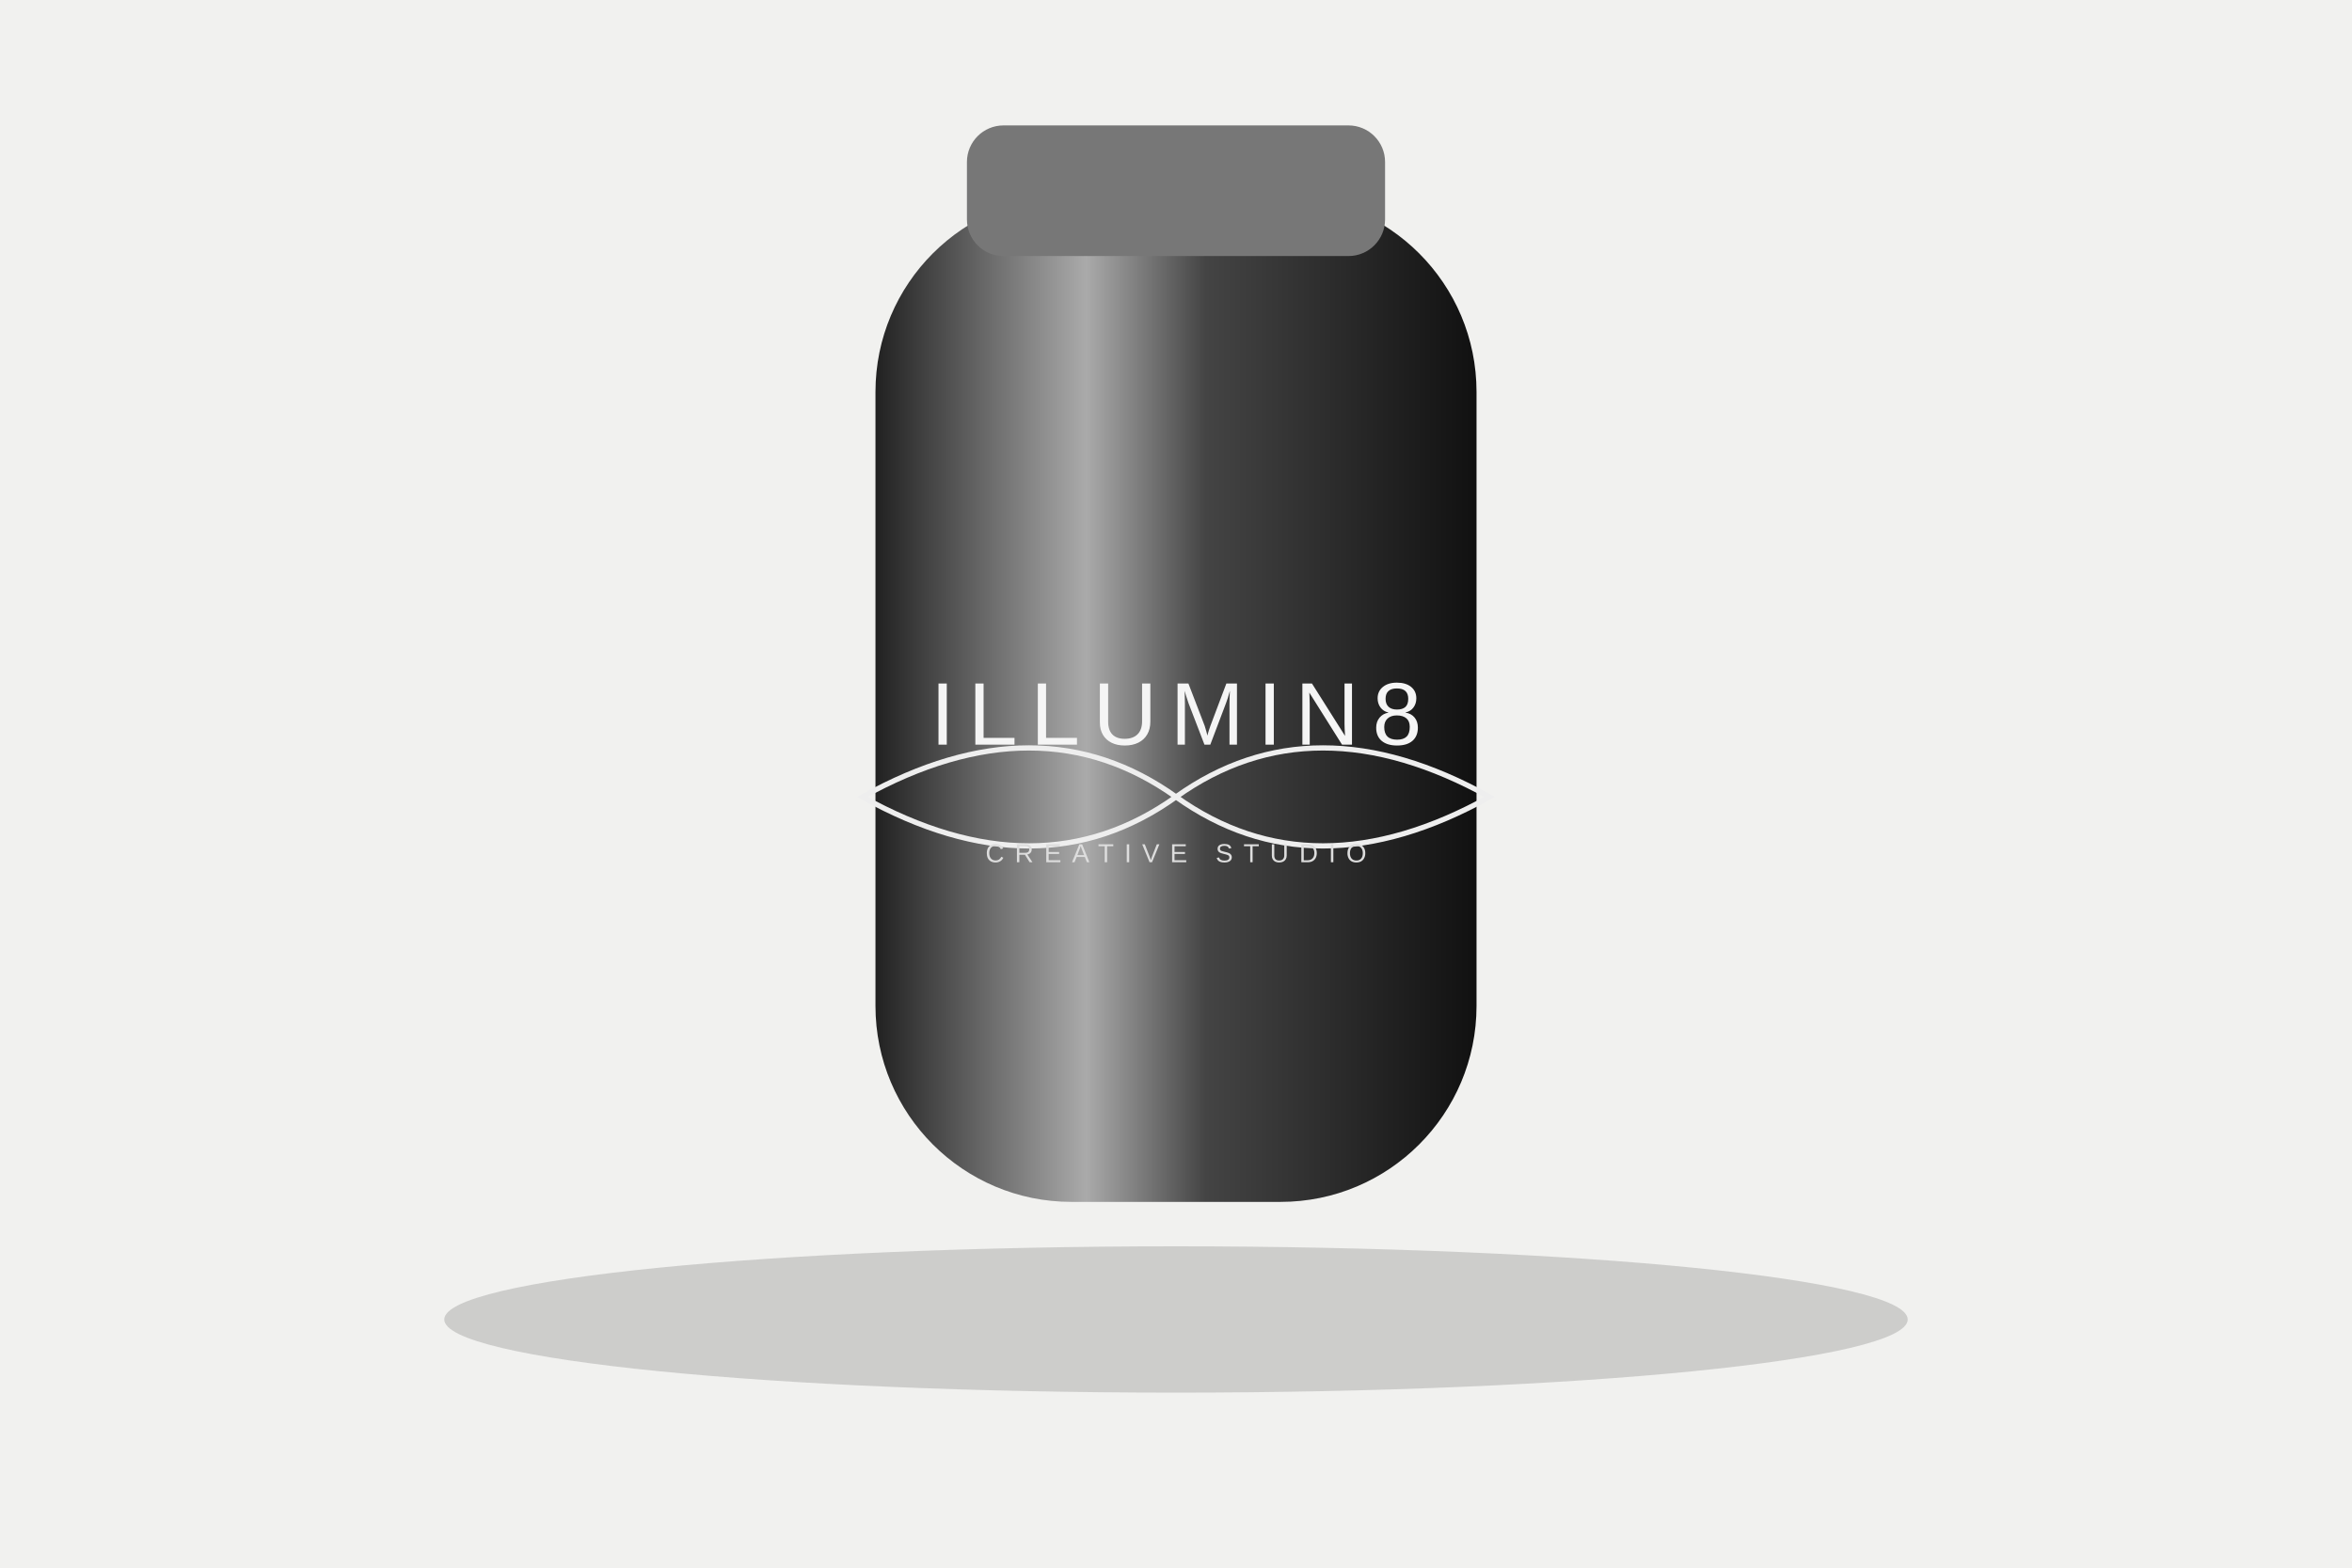
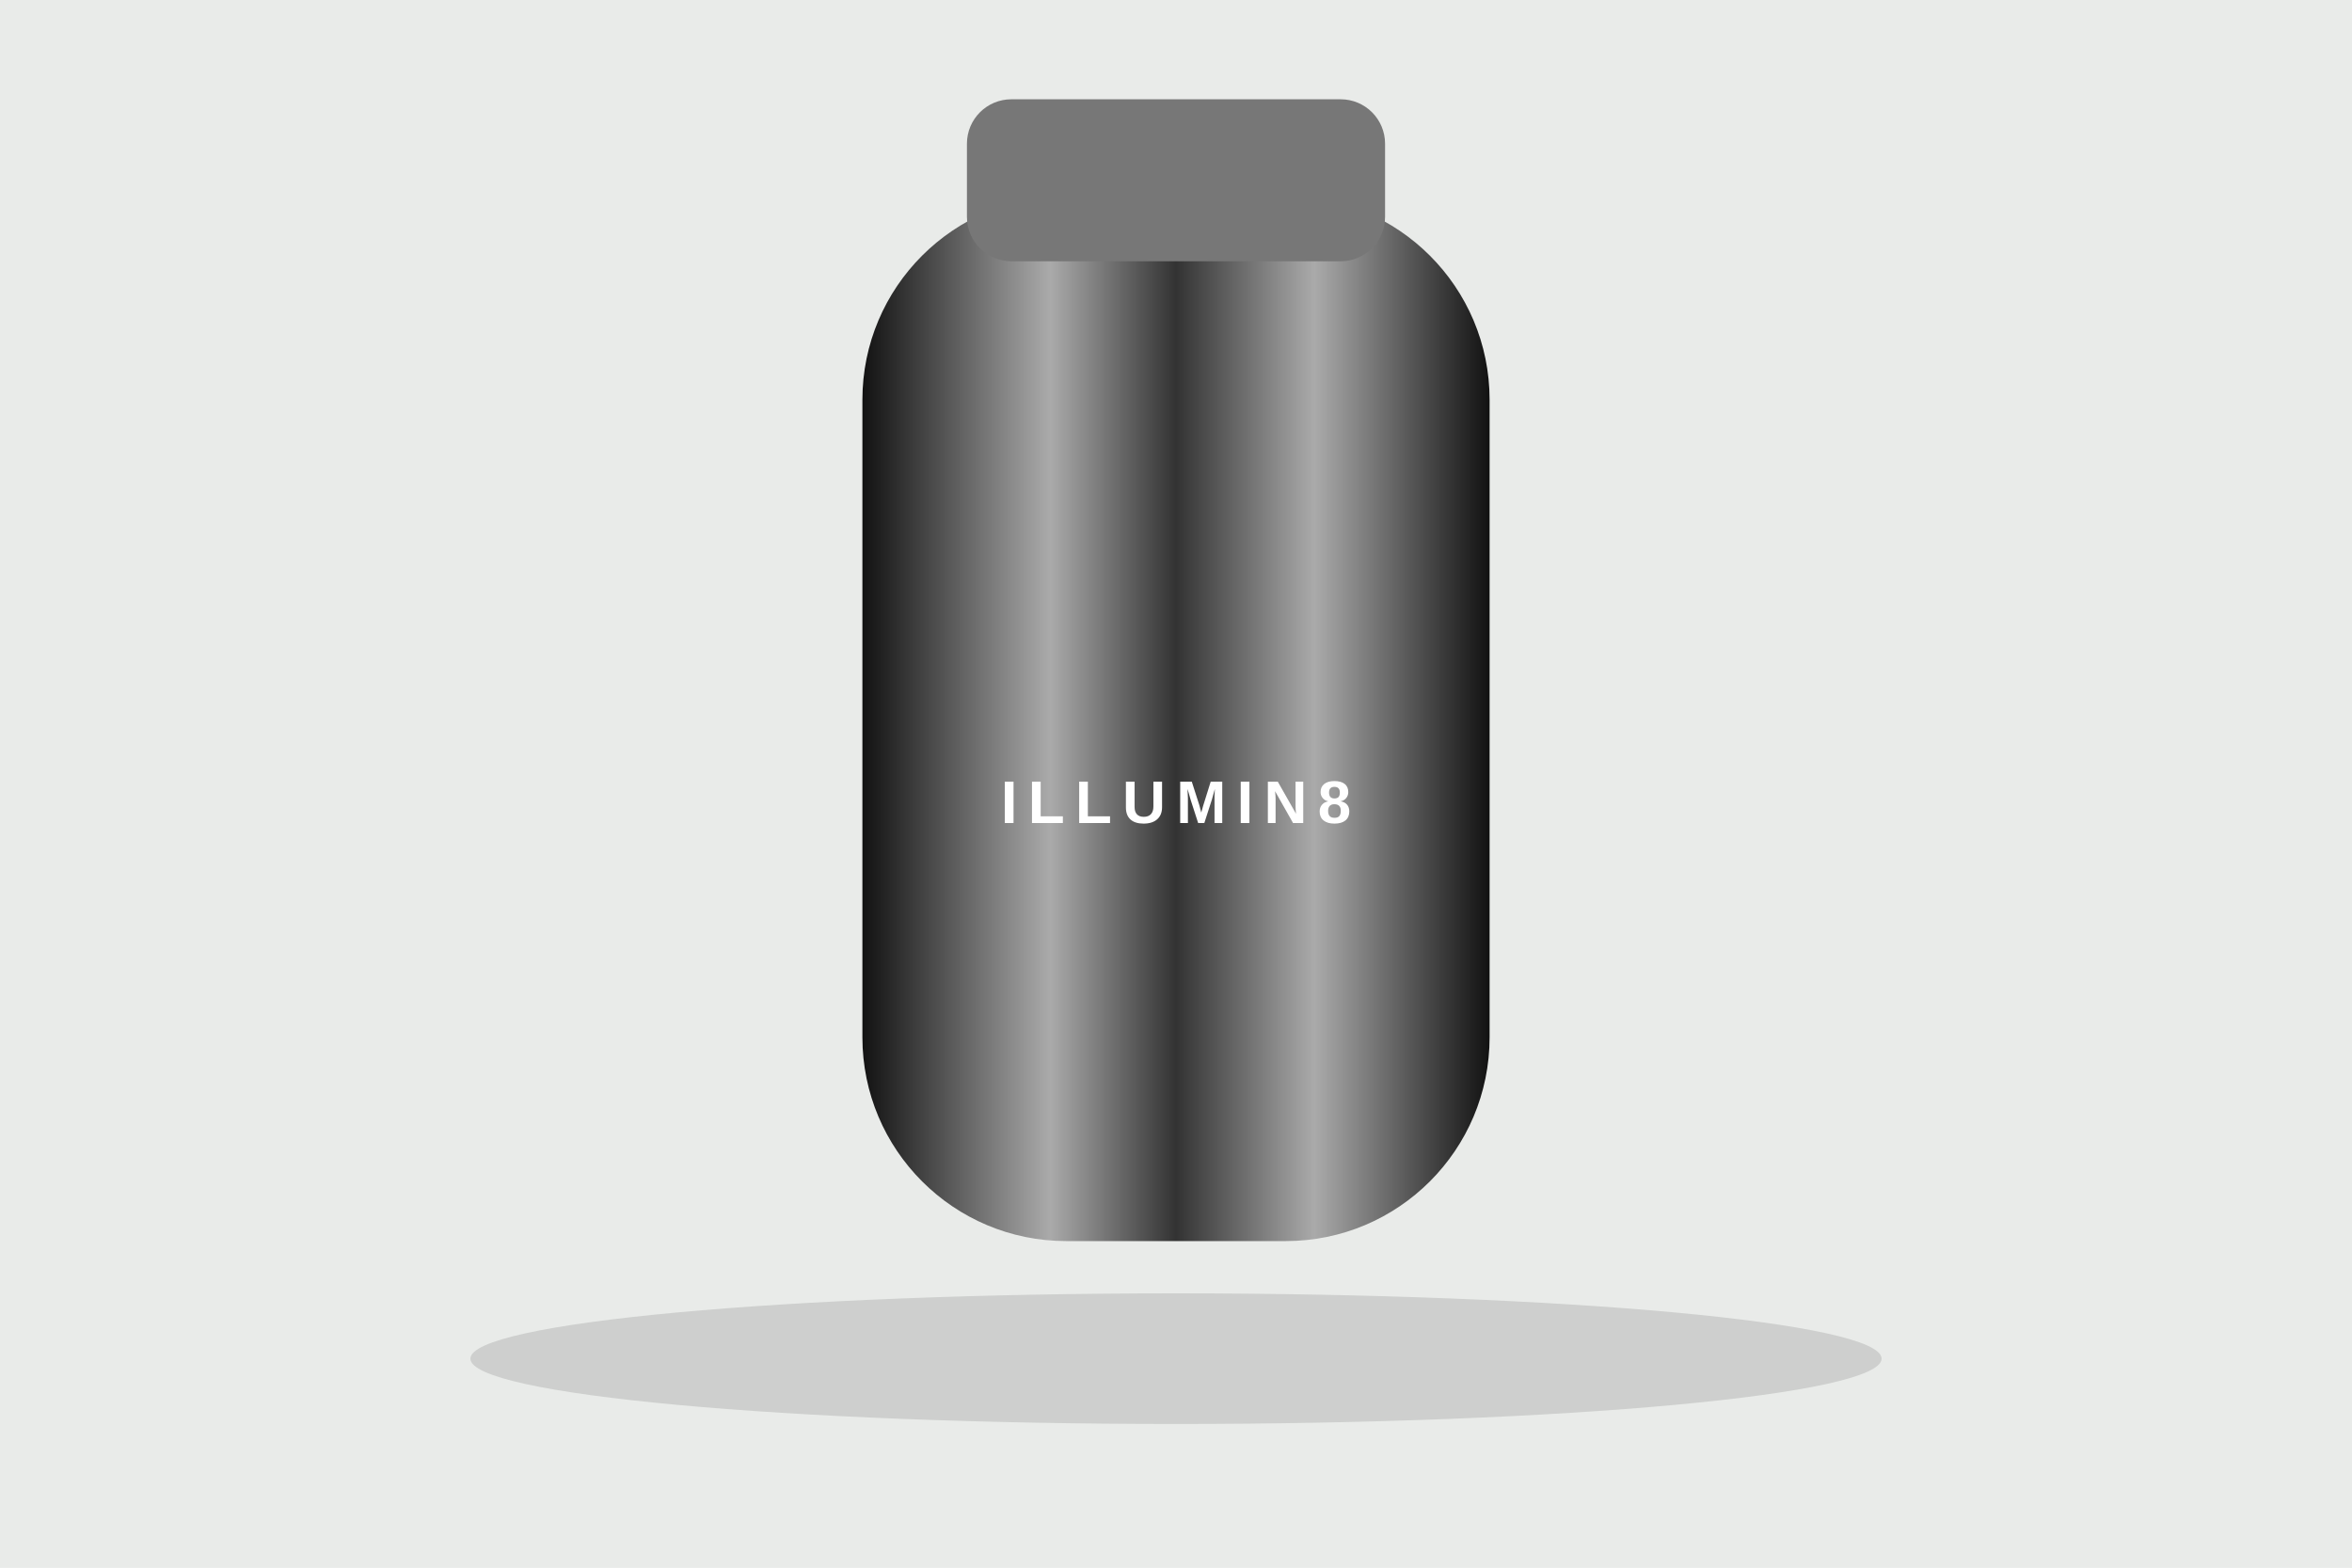
<svg xmlns="http://www.w3.org/2000/svg" viewBox="0 0 900 600">
-   <rect width="900" height="600" fill="#f1f1ef" />
-   <ellipse cx="450" cy="505" rx="280" ry="28" fill="#000" opacity=".15" />
-   <rect x="335" y="75" width="230" height="385" rx="75" fill="url(#steel)" />
-   <rect x="370" y="48" width="160" height="50" rx="14" fill="#777" />
+   <rect width="900" height="600" fill="#e9ebe9" />
+   <ellipse cx="450" cy="520" rx="270" ry="25" fill="#000" opacity=".12" />
  <defs>
-     <linearGradient id="steel">
-       <stop stop-color="#222" />
-       <stop offset=".35" stop-color="#aaa" />
-       <stop offset=".55" stop-color="#444" />
+     <linearGradient id="g">
+       <stop stop-color="#111" />
+       <stop offset=".3" stop-color="#aaa" />
+       <stop offset=".5" stop-color="#333" />
+       <stop offset=".72" stop-color="#aaa" />
      <stop offset="1" stop-color="#111" />
    </linearGradient>
  </defs>
-   <g transform="translate(0,0)">
-     <text x="450" y="285" fill="#f5f5f5" font-family="Arial,sans-serif" font-size="34" letter-spacing="5" text-anchor="middle">ILLUMIN8</text>
-     <path d="M330 305 C375 280 415 280 450 305 C485 330 525 330 570 305 C525 280 485 280 450 305 C415 330 375 330 330 305Z" fill="none" stroke="#eee" stroke-width="2" />
-     <text x="450" y="330" fill="#ddd" font-family="Arial,sans-serif" font-size="10" letter-spacing="4" text-anchor="middle">CREATIVE STUDIO</text>
-   </g>
+   <rect x="330" y="75" width="240" height="400" rx="78" fill="url(#g)" />
+   <rect x="370" y="38" width="160" height="62" rx="17" fill="#777" />
+   <text x="450" y="315" text-anchor="middle" font-family="Arial,sans-serif" font-size="23" font-weight="700" letter-spacing="4" fill="#fff">ILLUMIN8</text>
</svg>
